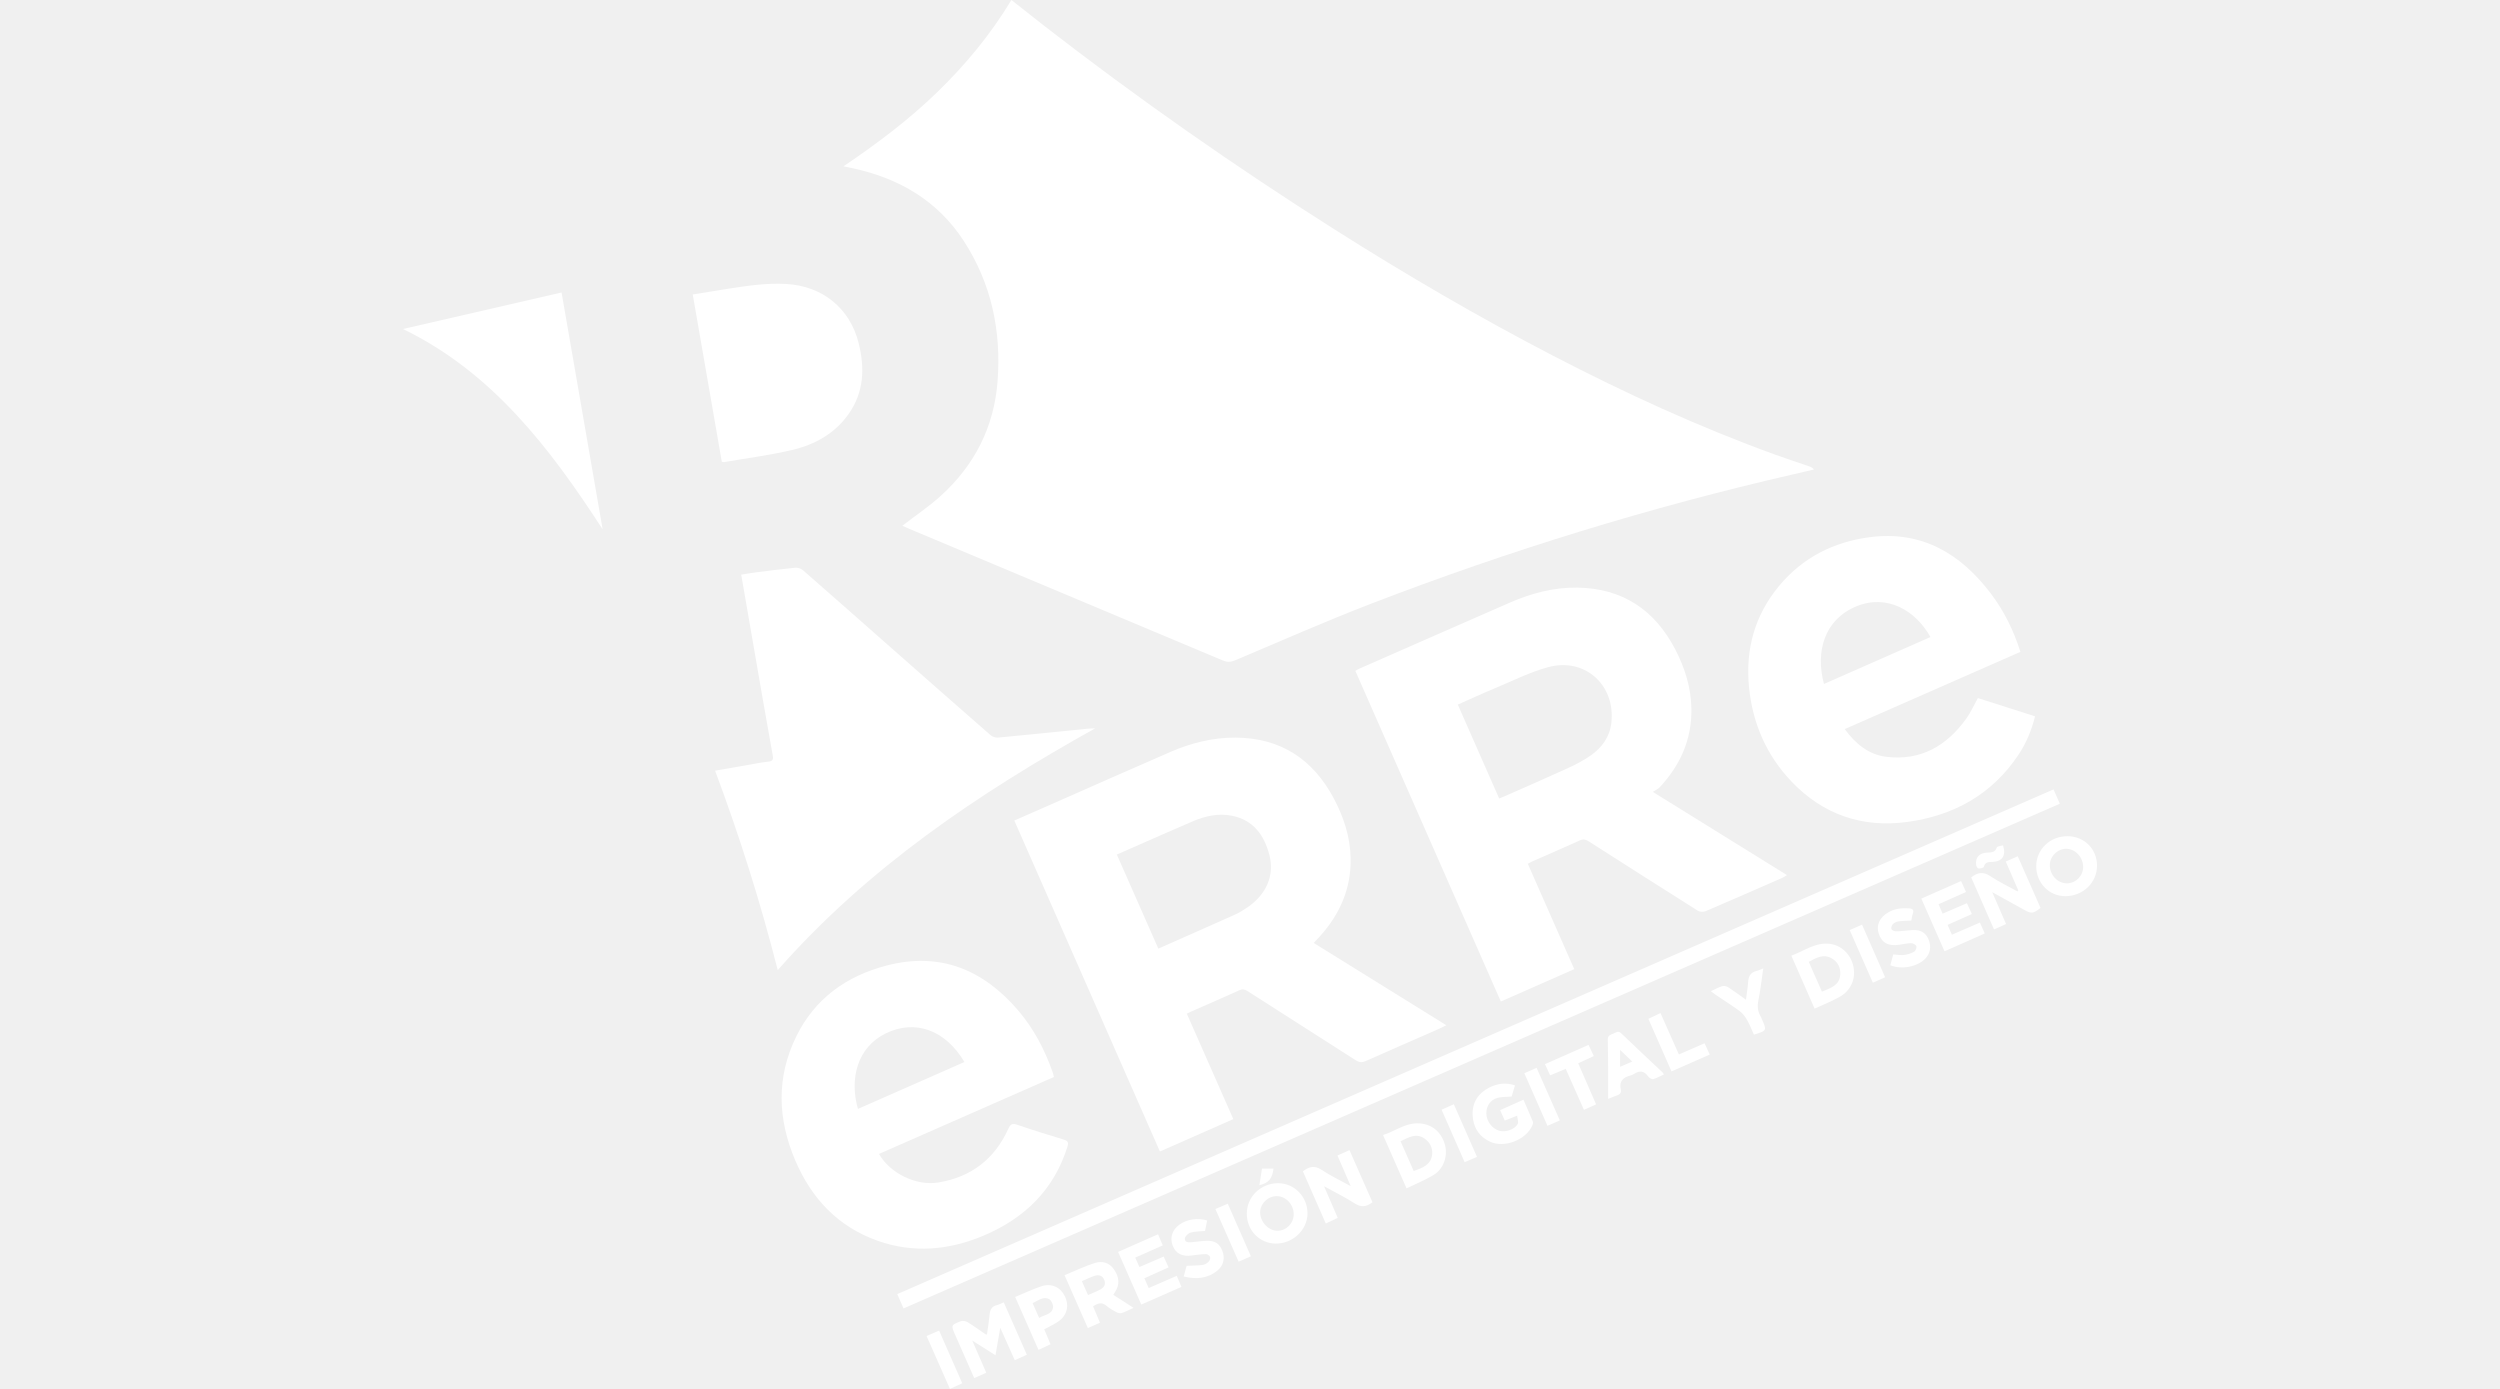
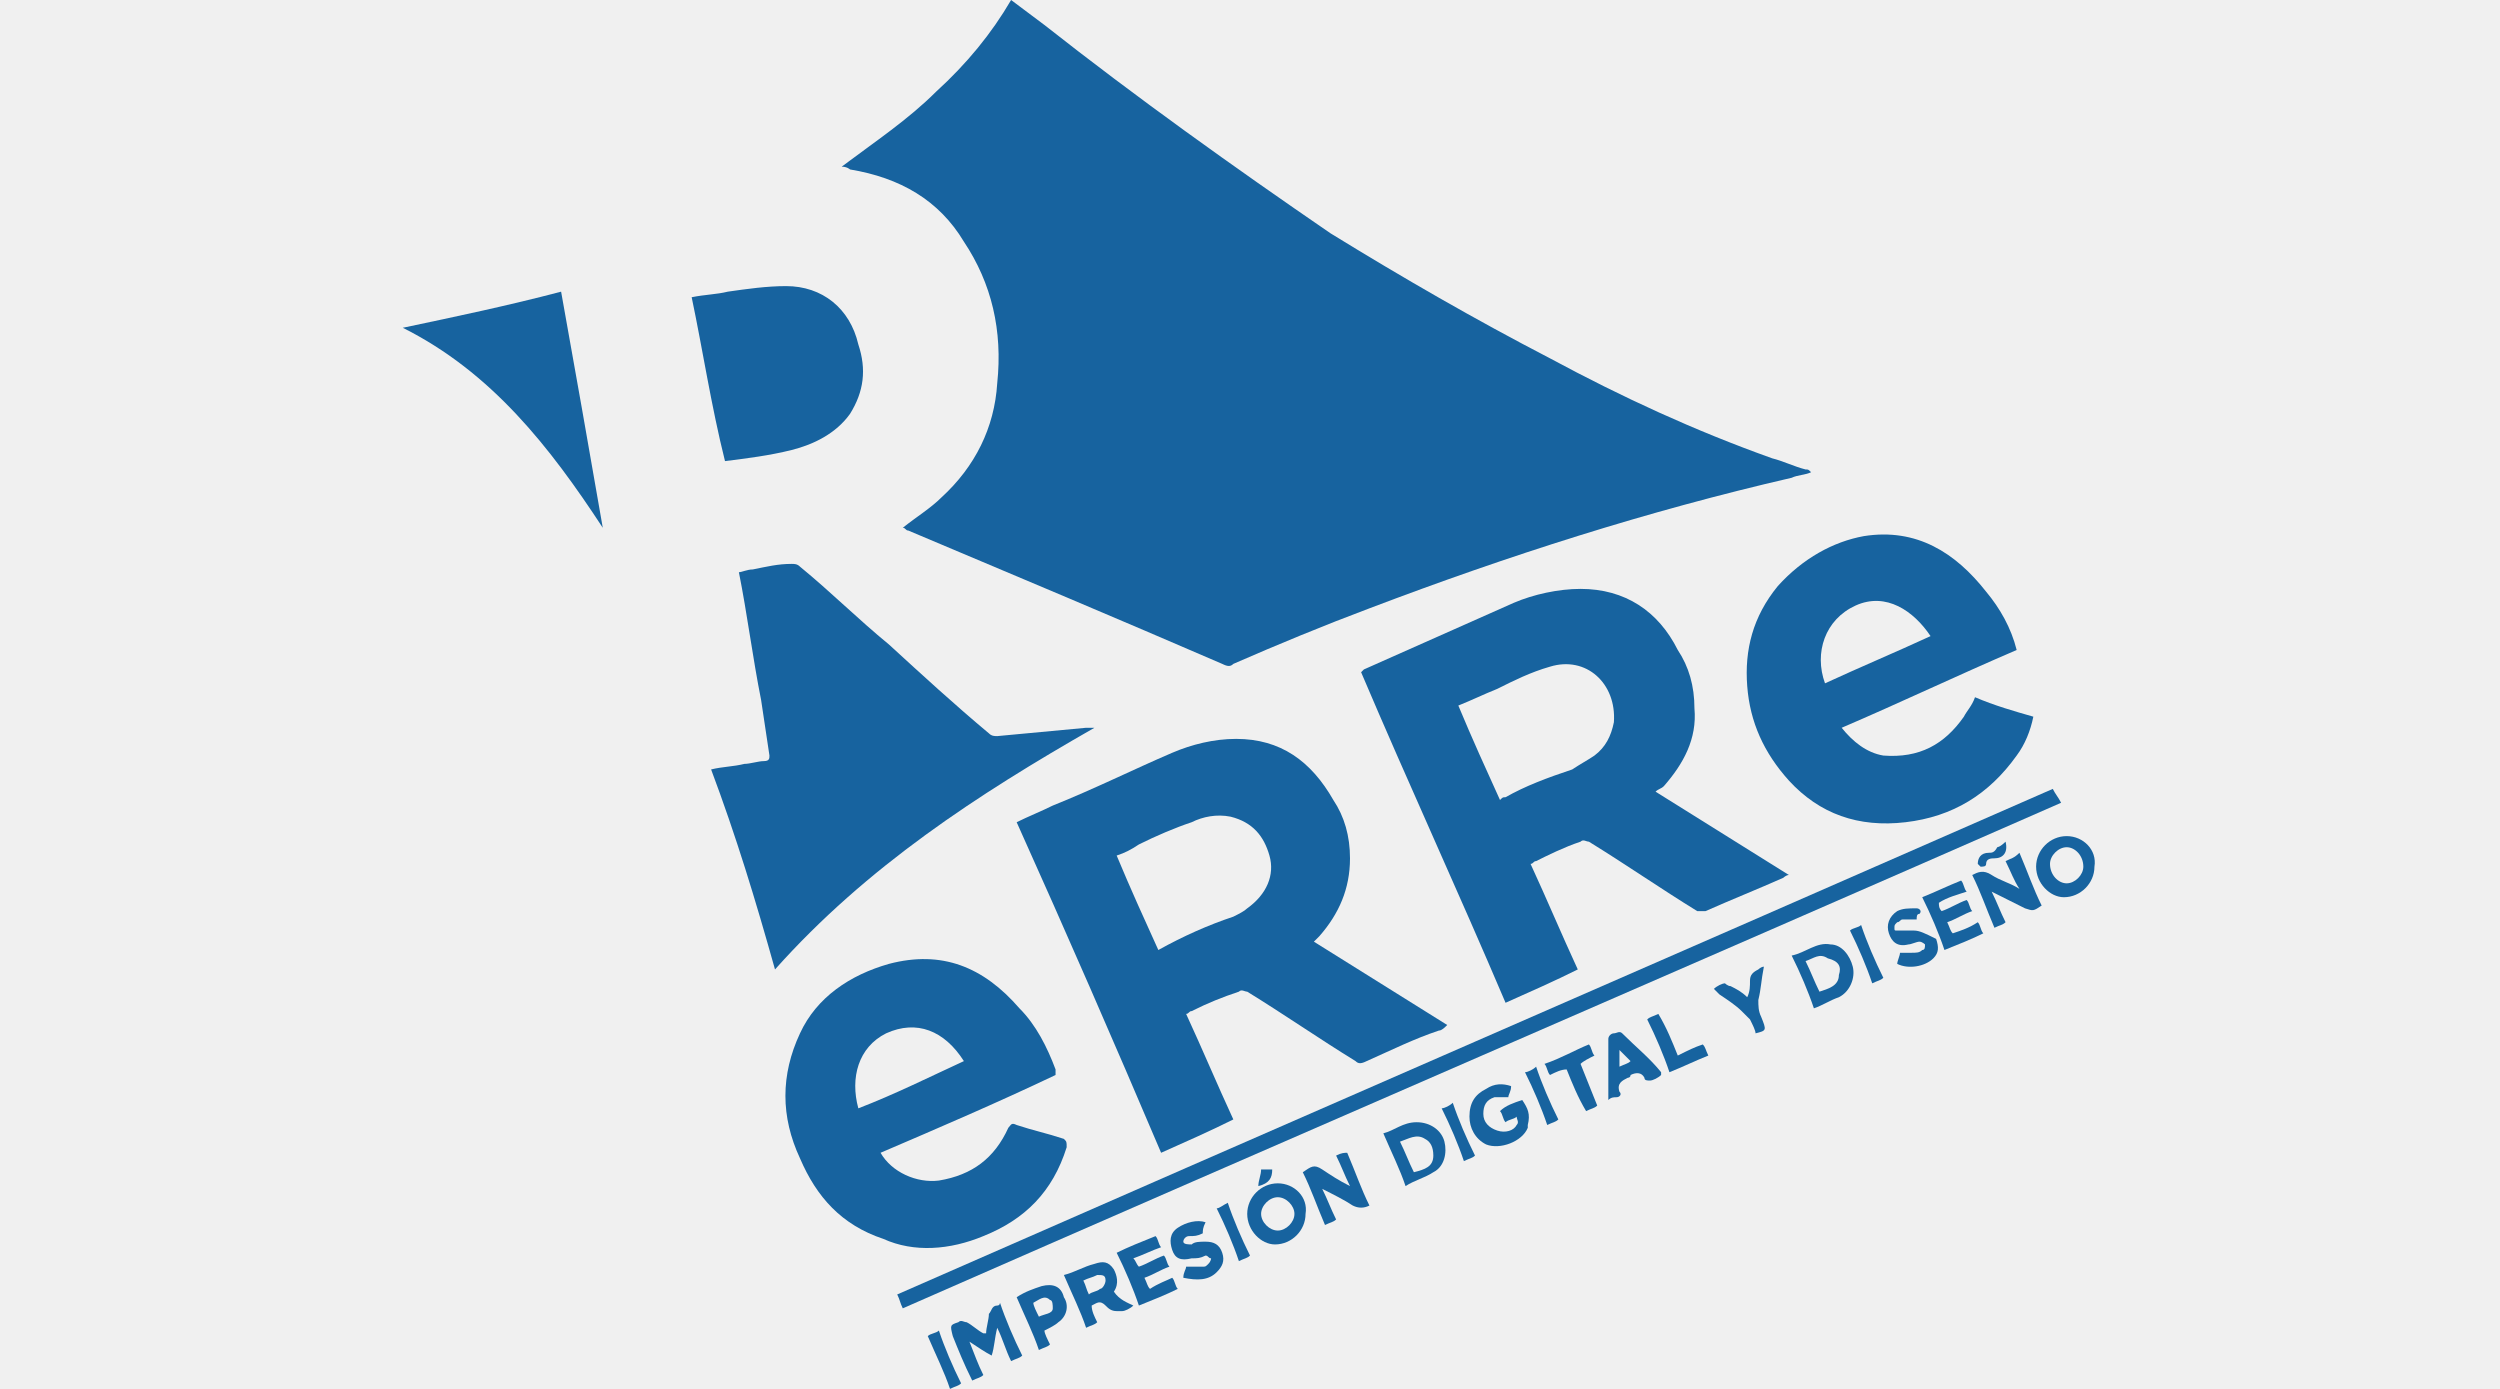
- <svg xmlns="http://www.w3.org/2000/svg" version="1.1" x="0px" y="0px" width="90px" height="50px" viewBox="0 0 850.28 697.12" style="enable-background:new 0 0 850.28 697.12;" xml:space="preserve">
+ <svg xmlns="http://www.w3.org/2000/svg" version="1.1" id="Capa_1" x="0px" y="0px" viewBox="0 0 90 50" style="enable-background:new 0 0 90 50;" xml:space="preserve">
  <style type="text/css">
- .st0{fill:#FFFFFF;}
+ 	.st0{fill:#17639F;}
</style>
-   <defs>
- </defs>
  <g>
-     <path class="st0" d="M281.45,120.9c13.93,21.44,18.93,45.28,16.98,70.58c-1.77,22.87-11.55,42.02-28.46,57.37    c-5.95,5.4-12.7,9.93-19.32,15.03c0.86,0.39,1.88,0.88,2.92,1.32c52.63,22.08,105.27,44.15,157.87,66.29    c2.21,0.93,3.94,0.9,6.15-0.03c22.79-9.61,45.43-19.64,68.5-28.52c69.14-26.61,139.8-48.36,212.02-64.94    c3.36-0.77,6.72-1.56,10.08-2.34c-0.77-0.97-1.59-1.31-2.42-1.6c-5.66-1.95-11.36-3.8-16.99-5.84    c-38.35-13.89-75.32-30.88-111.49-49.65c-37.54-19.47-74.02-40.78-109.73-63.42C417.34,83.33,368.66,49.3,321.69,12.85    C316.3,8.66,310.96,4.39,305.38,0c-10.41,17.27-22.99,32.46-37.27,46.31c-14.25,13.83-30.04,25.71-47.03,37.17    c2.23,0.46,3.52,0.72,4.82,1C249.06,89.53,268.34,100.72,281.45,120.9z" />
-     <path class="st0" d="M419.67,497.08c1.6-0.73,2.69-0.61,4.14,0.32c18.11,11.62,36.28,23.15,54.39,34.77    c1.72,1.1,3.13,1.24,4.99,0.4c11.91-5.3,23.86-10.49,35.8-15.73c1.41-0.62,2.79-1.32,4.71-2.23    c-22.51-13.97-44.46-27.59-66.58-41.31c1.25-1.34,2.22-2.36,3.17-3.41c10.08-11.21,15.74-24.18,15.35-39.43    c-0.27-10.57-3.48-20.39-8.41-29.66c-10.52-19.77-26.74-30.45-49.41-30.57c-11.4-0.06-22.26,2.7-32.64,7.19    c-19.9,8.62-39.72,17.45-59.57,26.19c-6.16,2.71-12.33,5.42-18.77,8.24c24.46,55.6,48.74,110.77,73.08,166.11    c12.48-5.51,24.61-10.86,36.85-16.26c-7.86-17.82-15.57-35.29-23.35-52.93c1.06-0.5,1.89-0.92,2.74-1.29    C404.01,504.01,411.87,500.63,419.67,497.08z M379.13,476.14c-6.98-15.82-13.84-31.37-20.83-47.22c3.85-1.7,7.56-3.33,11.28-4.96    c8.97-3.93,17.92-7.92,26.94-11.76c6.23-2.65,12.76-4.1,19.5-2.77c10.89,2.15,16.33,9.88,18.9,19.89    c2.6,10.08-1.63,19.65-11.01,26.07c-2.03,1.39-4.16,2.71-6.4,3.72C404.85,464.79,392.15,470.37,379.13,476.14z" />
-     <path class="st0" d="M590.82,421.77c1.77-0.8,2.96-0.36,4.43,0.59c18.21,11.65,36.44,23.27,54.73,34.79    c0.96,0.6,2.74,0.66,3.8,0.21c12.95-5.53,25.84-11.2,38.74-16.85c0.64-0.28,1.21-0.71,2.14-1.27    c-22.34-13.86-44.32-27.49-67.33-41.76c1.45-0.97,2.67-1.49,3.5-2.37c10.32-11.12,16.15-24.05,15.86-39.48    c-0.2-10.62-3.29-20.43-8.13-29.73c-10.35-19.9-26.62-30.66-49.21-30.96c-11.76-0.16-23.01,2.83-33.76,7.52    c-25.2,11-50.36,22.08-75.53,33.14c-0.67,0.29-1.29,0.71-2.04,1.13c24.36,55.36,48.64,110.54,73.02,165.95    c12.44-5.49,24.57-10.84,36.85-16.25c-7.85-17.81-15.55-35.28-23.31-52.88c0.97-0.51,1.69-0.94,2.46-1.28    C574.97,428.76,582.93,425.34,590.82,421.77z M552.88,399.69c-0.78,0.34-1.57,0.64-2.68,1.09c-6.97-15.82-13.81-31.36-20.76-47.13    c6.41-2.83,12.6-5.7,18.9-8.32c8.76-3.65,17.35-7.99,26.45-10.46c18.42-5.01,33.89,8.95,31.72,27.98    c-0.8,7.02-4.75,12.43-10.41,16.38c-3.64,2.53-7.65,4.6-11.69,6.45C573.96,390.47,563.4,395.04,552.88,399.69z" />
-     <path class="st0" d="M347.4,365.58c-1.37,0.07-2.75,0.07-4.12,0.21c-14.86,1.49-29.71,3.03-44.58,4.43    c-1.23,0.12-2.85-0.42-3.79-1.23c-16.71-14.59-33.35-29.27-50-43.94c-14.72-12.97-29.4-25.97-44.18-38.87    c-0.96-0.84-2.66-1.34-3.94-1.22c-6.52,0.63-13.02,1.49-19.53,2.31c-2.49,0.32-4.96,0.76-7.49,1.16    c3.73,21.54,7.36,42.61,11.02,63.68c1.58,9.08,3.19,18.16,4.83,27.23c0.34,1.89-0.12,2.72-2.21,2.94    c-3.4,0.35-6.75,1.06-10.12,1.65c-5.41,0.93-10.81,1.89-16.63,2.9c12.3,32.9,22.76,65.99,31.44,100.1    C233.28,435.56,288.58,398.4,347.4,365.58z" />
-     <path class="st0" d="M690.61,294.19c-12.2,14.75-16.89,31.9-14.99,50.86c1.82,18.12,8.79,34.09,21.34,47.25    c15.78,16.54,35.45,23.34,58.06,20.26c23.22-3.16,42.38-13.69,55.7-33.52c3.94-5.86,6.68-12.32,8.46-19.49    c-9.73-3.11-19.27-6.15-28.71-9.17c-2.02,3.64-3.56,7.17-5.76,10.24c-9.85,13.76-22.92,21.37-40.25,19.23    c-8.96-1.1-15.45-6.64-20.82-13.9c29.56-12.99,58.8-25.85,88.19-38.77c-3.4-10.73-8.2-20.51-14.85-29.28    c-15.23-20.08-34.69-31.65-60.7-28.28C718.08,271.98,702.45,279.88,690.61,294.19z M729.41,304.37    c15.57-6.45,29.93,2.15,37.26,15.38c-17.75,7.82-35.49,15.64-53.44,23.55C708.83,326.96,713.52,310.95,729.41,304.37z" />
-     <path class="st0" d="M291.67,620.08c20.39-8.67,35.02-22.88,41.82-44.44c0.67-2.14,0.33-3-1.85-3.66    c-7.83-2.36-15.64-4.79-23.37-7.44c-2.47-0.85-3.4-0.25-4.42,2.01c-6.89,15.17-18.59,24.23-35.07,26.96    c-11.08,1.84-24.22-4.46-29.86-14.32c29.24-12.86,58.46-25.71,87.8-38.62c-0.23-0.9-0.37-1.64-0.61-2.33    c-3.99-11.42-9.54-22-17.45-31.21c-17.55-20.44-39.23-29.37-65.97-22.39c-20.09,5.24-35.92,16.52-45.26,35.51    c-10.14,20.62-9.4,41.57-0.5,62.38c8.16,19.07,21.44,33.19,41.28,40.24C256.31,629.18,274.23,627.5,291.67,620.08z M228.36,556.59    c-4.33-15.01-0.38-30.88,13.91-37.88c14.73-7.22,29.94-1.83,39.53,14.34C263.86,540.95,246.11,548.76,228.36,556.59z" />
-     <path class="st0" d="M161.19,231.94c11.33-1.96,22.77-3.43,33.95-6.04c11.55-2.69,21.71-8.29,28.71-18.35    c7.58-10.9,7.96-22.9,4.87-35.29c-4.38-17.61-18.24-28.72-36.35-29.73c-9.99-0.56-19.72,0.92-29.49,2.45    c-5.7,0.89-11.39,1.85-17.44,2.83c4.9,28.22,9.75,56.14,14.59,84.01C160.64,231.89,160.93,231.99,161.19,231.94z" />
-     <path class="st0" d="M828.45,396.22c-193.61,84.51-386.87,168.86-580.36,253.32c1.12,2.55,2.09,4.77,3.14,7.18    C444.87,572.2,638.19,487.83,831.62,403.4C830.46,400.77,829.48,398.55,828.45,396.22z" />
-     <path class="st0" d="M0,165.14c44.76,21.68,73.71,59.66,100.22,100.56c-6.9-39.82-13.81-79.63-20.62-118.89    C52.78,152.99,26.26,159.1,0,165.14z" />
-     <path class="st0" d="M298.06,655.09c-2.52,0.6-3.38,2.26-3.61,4.68c-0.31,3.36-0.87,6.7-1.33,10.06c-0.43-0.09-0.64-0.07-0.79-0.17    c-2.99-2.03-5.9-4.19-8.98-6.06c-0.93-0.56-2.52-0.78-3.51-0.4c-4.84,1.89-4.81,1.99-2.67,6.85c3.13,7.11,6.27,14.22,9.54,21.64    c2.11-0.94,3.98-1.77,6.05-2.69c-2.3-5.29-4.52-10.39-7.03-16.14c4.18,2.64,7.77,4.91,11.66,7.37c0.84-4.79,1.56-8.96,2.4-13.78    c2.55,5.71,4.86,10.87,7.27,16.26c2.1-0.94,3.96-1.78,6.07-2.73c-3.93-8.92-7.73-17.55-11.58-26.3    C300.16,654.26,299.15,654.83,298.06,655.09z" />
-     <path class="st0" d="M469.04,579.98c2.18,5.02,4.26,9.83,6.65,15.37c-5.41-2.98-10.25-5.24-14.63-8.18    c-3.52-2.36-6.25-1.62-9.38,0.73c3.78,8.61,7.55,17.21,11.5,26.21c2.17-1.03,4.01-1.9,5.99-2.84c-2.29-5.29-4.44-10.26-6.86-15.86    c5.6,3.1,10.67,5.58,15.37,8.6c3.24,2.09,5.88,1.82,8.93-0.58c-3.81-8.64-7.65-17.34-11.54-26.15    C472.85,578.26,471.06,579.07,469.04,579.98z" />
-     <path class="st0" d="M804.48,432.42c2.16,4.98,4.22,9.74,6.28,14.5c-0.15,0.16-0.3,0.32-0.45,0.49c-4.55-2.52-9.28-4.76-13.59-7.64    c-3.53-2.37-6.4-1.93-9.59,0.62c3.78,8.61,7.57,17.26,11.45,26.1c2.18-0.97,4.04-1.8,6.05-2.69c-2.29-5.27-4.46-10.28-6.94-15.99    c5.82,3.22,10.94,6.04,16.05,8.88c3.62,2.01,4.47,1.94,8.2-0.97c-3.76-8.52-7.54-17.09-11.44-25.93    C808.43,430.69,806.57,431.5,804.48,432.42z" />
-     <path class="st0" d="M835.46,419.71c-8.74-0.04-15.7,6.65-15.69,15.07c0.01,8.42,6.46,15.05,14.63,15.04    c8.82-0.01,15.89-6.83,15.89-15.31C850.28,426.12,843.89,419.74,835.46,419.71z M835.27,443.37c-4.67,0.07-8.66-4.1-8.68-9.07    c-0.02-4.48,3.93-8.38,8.38-8.27c4.5,0.1,8.35,4.3,8.35,9.12C843.33,439.59,839.69,443.3,835.27,443.37z" />
-     <path class="st0" d="M439.23,593.88c-8.68,0.03-15.63,6.75-15.7,15.16c-0.07,8.42,6.31,15.08,14.52,15.15    c8.54,0.08,15.85-6.81,15.95-15.02C454.09,600.76,447.42,593.85,439.23,593.88z M439.12,617.76c-4.46,0.15-8.78-4.25-8.89-9.05    c-0.1-4.43,3.85-8.37,8.37-8.34c4.54,0.03,8.43,4.16,8.48,9C447.12,613.86,443.57,617.61,439.12,617.76z" />
-     <path class="st0" d="M357.37,648.53c2.62-3.93,2.03-7.7-0.52-11.41c-2.41-3.51-6.01-4.32-9.61-3.19c-5.12,1.61-10,3.99-15.18,6.13    c4.01,9.09,7.82,17.74,11.69,26.52c2.22-0.99,4.09-1.82,6.09-2.7c-1.25-2.94-2.35-5.54-3.47-8.17c2.39-1.62,4.44-2.31,6.81-0.23    c1.48,1.3,3.28,2.28,5.05,3.22c0.74,0.39,1.85,0.59,2.6,0.33c1.87-0.64,3.63-1.59,5.85-2.6c-3.56-2.28-6.8-4.36-10.16-6.51    C356.89,649.31,357.11,648.91,357.37,648.53z M350.02,647.23c-1.9,1.03-3.95,1.8-6.18,2.79c-1.1-2.49-2.05-4.62-3.1-6.98    c2.29-0.97,4.32-2,6.45-2.68c2.12-0.68,3.96-0.16,4.85,2.19C352.88,644.75,351.83,646.25,350.02,647.23z" />
-     <path class="st0" d="M716.22,473.75c-7.3-0.93-12.87,3.58-19.37,5.92c3.93,8.97,7.7,17.55,11.67,26.59    c4.46-2.07,8.72-3.74,12.66-5.96c5.66-3.2,8.12-9.15,6.81-15.27C726.72,479.06,722.05,474.49,716.22,473.75z M721.4,489.28    c-0.41,5.39-4.89,6.65-9.2,8.44c-2.23-5.07-4.37-9.9-6.59-14.94c3.66-1.97,7.23-4.14,11.4-1.82    C720.18,482.71,721.67,485.72,721.4,489.28z" />
-     <path class="st0" d="M509.01,563.83c-6.38,0.04-11.22,4.08-17.1,5.86c4,9.08,7.78,17.66,11.79,26.77    c4.76-2.32,9.37-4.15,13.55-6.69c5.31-3.24,7.41-9.95,5.57-15.76C520.75,567.48,515.69,563.79,509.01,563.83z M516.56,579.54    c-0.58,5.08-4.74,6.64-9.25,8.22c-2.17-4.91-4.33-9.79-6.61-14.94c4.12-1.92,7.8-4.3,12.02-1.36    C515.51,573.41,516.93,576.26,516.56,579.54z" />
-     <path class="st0" d="M562.4,551.97c-4.09,1.83-7.79,3.47-11.72,5.23c0.86,1.93,1.58,3.53,2.34,5.25c2.04-0.81,3.85-1.52,6.22-2.46    c0.14,1.67,0.78,3.25,0.26,4.19c-1.51,2.79-6.23,4.29-9.31,3.36c-3.57-1.07-6.32-4.73-6.42-8.56c-0.1-3.76,1.98-6.97,5.65-7.94    c2.13-0.56,4.44-0.43,7.04-0.64c0.45-1.5,1.01-3.38,1.68-5.62c-4.53-1.53-8.67-0.97-12.64,0.97c-5.65,2.77-8.8,7.44-8.63,13.68    c0.17,6.09,3.01,10.94,8.79,13.63c7.2,3.36,18.26-1,21.29-8.39c0.2-0.5,0.37-1.18,0.19-1.63    C565.64,559.39,564.05,555.78,562.4,551.97z" />
-     <path class="st0" d="M374.3,646.5c-0.75-1.69-1.45-3.27-2.18-4.92c4.16-1.87,8.03-3.61,12.15-5.46c-0.89-1.96-1.65-3.63-2.46-5.42    c-4.21,1.81-8.11,3.5-12.18,5.25c-0.73-1.64-1.37-3.08-2.1-4.72c4.65-2.07,9.14-4.07,13.82-6.15c-0.82-1.94-1.55-3.65-2.36-5.57    c-6.8,3-13.29,5.86-20.06,8.85c3.91,8.87,7.72,17.52,11.64,26.43c6.83-3.01,13.39-5.9,20.15-8.87c-0.79-1.89-1.48-3.52-2.34-5.56    C383.54,642.47,379.05,644.43,374.3,646.5z" />
-     <path class="st0" d="M777.44,469.15c-0.78-1.76-1.44-3.28-2.17-4.94c4.21-1.88,8.15-3.64,12.19-5.44c-0.91-2-1.65-3.61-2.48-5.43    c-4.17,1.79-8.12,3.49-12.21,5.25c-0.79-1.84-1.39-3.26-2.03-4.73c4.74-2.12,9.15-4.09,13.79-6.16c-0.87-1.92-1.66-3.67-2.48-5.47    c-6.8,3-13.22,5.83-19.95,8.8c3.93,8.93,7.74,17.58,11.63,26.43c6.83-3.02,13.4-5.92,20.2-8.93c-0.86-1.94-1.58-3.55-2.43-5.47    C786.76,465.11,782.18,467.09,777.44,469.15z" />
-     <path class="st0" d="M611.5,518.68c-1.49-1.44-2.56-0.54-3.78,0.03c-1.37,0.64-3.06,0.76-2.99,3.11c0.19,6.85,0.14,13.7,0.17,20.55    c0.01,2.9,0,5.81,0,9.19c1.82-0.72,3.1-1.28,4.41-1.73c1.43-0.5,2.33-1.33,1.95-2.94c-0.97-4.13,1.1-6.13,4.81-7.06    c0.64-0.16,1.27-0.44,1.82-0.8c2.82-1.85,5.13-1.55,7.15,1.31c0.5,0.71,1.81,1.48,2.49,1.3c1.83-0.51,3.53-1.51,5.34-2.35    c-0.34-0.54-0.45-0.83-0.65-1.01C625.31,531.75,618.34,525.28,611.5,518.68z M610.9,535.46c0-3.08,0-5.69,0-8.49    c2.07,1.98,3.94,3.78,6.1,5.85C614.91,533.73,613.07,534.52,610.9,535.46z" />
-     <path class="st0" d="M320.49,645.6c-4.39,1.44-8.59,3.47-13.22,5.38c4.01,9.1,7.82,17.74,11.71,26.56c2.24-1.04,4.08-1.9,6.03-2.81    c-1.14-2.73-2.15-5.14-3.15-7.51c2.56-1.41,5.01-2.49,7.16-4c4.35-3.06,5.47-7.91,3.18-12.61    C330,646.08,325.51,643.95,320.49,645.6z M319.31,661.51c-1.17-2.63-2.18-4.93-3.3-7.47c2.89-1.16,5.3-3.59,8.34-1.94    c1.08,0.59,2.05,2.66,1.94,3.95C325.93,659.9,322.06,659.74,319.31,661.51z" />
-     <path class="st0" d="M758.06,466.81c-1.51,0.05-3.02,0.27-4.53,0.38c-1.51,0.11-3.04,0.34-4.54,0.23    c-0.71-0.05-1.84-0.66-1.95-1.19c-0.15-0.75,0.25-1.87,0.82-2.43c0.7-0.68,1.77-1.19,2.75-1.33c2.03-0.29,4.1-0.29,6.48-0.42    c0.2-0.97,0.3-2.2,0.7-3.32c0.76-2.09-0.08-2.7-2.07-2.82c-3.59-0.21-7.01,0.18-10.18,2.01c-4.41,2.55-6.22,6.52-4.83,10.68    c1.55,4.66,4.82,6.42,10.39,5.59c1.97-0.29,3.95-0.79,5.92-0.78c0.92,0,2.35,0.8,2.6,1.56c0.25,0.74-0.45,2.34-1.19,2.75    c-1.52,0.85-3.31,1.4-5.04,1.61c-1.72,0.2-3.52-0.17-5.4-0.29c-0.51,1.91-0.99,3.69-1.46,5.44c5.63,2.33,13.54,0.79,17.47-3.23    c2.64-2.7,3.2-6.11,1.73-9.71C764.3,468.06,761.63,466.69,758.06,466.81z" />
-     <path class="st0" d="M403.28,622.78c-2.46,0.08-4.9,0.53-7.36,0.7c-1.5,0.11-3.55,0.27-3.49-1.78c0.04-1.07,1.6-2.64,2.78-2.99    c2.2-0.66,4.61-0.59,7.35-0.86c0.31-1.51,0.69-3.4,1.07-5.27c-4.82-1.48-10.38-0.56-14.06,2.2c-3.58,2.68-4.77,6.68-3.17,10.6    c1.59,3.88,4.77,5.45,9.54,4.79c2.35-0.32,4.71-0.66,7.08-0.7c0.73-0.01,1.88,0.78,2.1,1.45c0.22,0.67-0.23,1.89-0.81,2.44    c-0.78,0.75-1.91,1.41-2.96,1.55c-2.5,0.32-5.04,0.3-8.02,0.43c-0.44,1.59-0.92,3.37-1.47,5.37c6.42,1.56,12.05,1.02,17-3.05    c2.99-2.46,3.82-6.19,2.41-9.82C409.87,624.22,407.51,622.63,403.28,622.78z" />
-     <path class="st0" d="M681.53,510.33c-1.52-2.56-1.85-5.15-1.23-8.16c1.06-5.17,1.62-10.43,2.46-16.11    c-1.43,0.56-2.42,1.08-3.48,1.33c-2.98,0.71-3.95,2.72-4.12,5.56c-0.17,2.81-0.67,5.6-1.08,8.85c-3.15-2.25-5.87-4.29-8.71-6.15    c-0.84-0.55-2.16-0.97-3.05-0.72c-1.88,0.54-3.63,1.56-5.88,2.58c1.21,0.89,2.07,1.58,2.99,2.19c3.86,2.61,7.82,5.07,11.55,7.84    c1.49,1.11,2.71,2.78,3.65,4.42c1.35,2.35,2.33,4.92,3.45,7.36c6.51-2.02,6.51-2.02,4.03-7.69    C681.92,511.2,681.77,510.74,681.53,510.33z" />
-     <path class="st0" d="M597.71,530.06c-0.98-2.06-1.8-3.8-2.65-5.6c-7.44,3.29-14.54,6.42-21.87,9.66c0.94,2.04,1.74,3.79,2.59,5.62    c2.74-1.14,5.17-2.15,7.83-3.26c3.08,6.93,6.07,13.65,9.15,20.58c2.19-0.99,4.05-1.84,6.09-2.76c-3.05-6.99-5.99-13.74-8.98-20.62    C592.65,532.4,595.1,531.27,597.71,530.06z" />
-     <path class="st0" d="M640.41,529.25c-3.12-7.03-6.15-13.83-9.23-20.76c-2.21,1.05-4.06,1.92-6.09,2.88    c3.91,8.89,7.68,17.47,11.61,26.39c6.62-2.92,12.82-5.65,19.19-8.46c-0.97-2.11-1.74-3.8-2.59-5.65    C648.89,525.56,644.75,527.37,640.41,529.25z" />
-     <path class="st0" d="M262.8,670.57c4.01,9.08,7.83,17.73,11.73,26.55c2.27-1.04,4.13-1.89,6.18-2.82    c-3.93-8.95-7.73-17.62-11.61-26.45C266.9,668.79,265.01,669.61,262.8,670.57z" />
-     <path class="st0" d="M726.14,466.83c3.97,9.01,7.75,17.6,11.63,26.4c2.12-0.93,3.99-1.76,6.16-2.71    c-3.89-8.86-7.69-17.52-11.59-26.41C730.17,465.06,728.29,465.89,726.14,466.83z" />
-     <path class="st0" d="M407.77,606.83c3.96,8.99,7.78,17.63,11.66,26.43c2.23-0.98,4.1-1.8,6.16-2.7    c-3.9-8.88-7.68-17.47-11.61-26.39C411.75,605.12,409.88,605.92,407.77,606.83z" />
-     <path class="st0" d="M562.83,538.68c3.9,8.87,7.71,17.51,11.62,26.39c2.19-0.97,4.06-1.79,6.2-2.73    c-3.98-9.01-7.77-17.58-11.66-26.37C566.85,536.92,564.97,537.74,562.83,538.68z" />
-     <path class="st0" d="M521.29,556.98c3.89,8.84,7.7,17.49,11.59,26.34c2.19-0.94,4.07-1.75,6.19-2.66    c-3.92-8.92-7.73-17.57-11.62-26.41C525.31,555.2,523.43,556.03,521.29,556.98z" />
-     <path class="st0" d="M800,425.34c-0.85,2.55-2.73,2.51-4.78,2.6c-4.05,0.18-6.06,2.37-5.62,6.17c0.08,0.67,0.73,1.78,1.16,1.81    c0.92,0.05,2.59-0.31,2.71-0.8c0.62-2.61,2.51-2.43,4.44-2.51c4.86-0.22,6.84-3.19,5.19-8.3    C802.05,424.63,800.21,424.71,800,425.34z" />
-     <path class="st0" d="M436.93,586.54c-1.93,0-3.85,0-5.77,0c-0.44,2.84-0.85,5.44-1.31,8.36    C434.66,593.64,436.29,591.62,436.93,586.54z" />
+     <path class="st0" d="M34.7,8.7c1,1.5,1.4,3.2,1.2,5.1c-0.1,1.6-0.8,3-2,4.1c-0.4,0.4-0.9,0.7-1.4,1.1c0.1,0,0.1,0.1,0.2,0.1   c3.8,1.6,7.6,3.2,11.3,4.8c0.2,0.1,0.3,0.1,0.4,0c1.6-0.7,3.3-1.4,4.9-2c5-1.9,10-3.5,15.2-4.7c0.2-0.1,0.5-0.1,0.7-0.2   c-0.1-0.1-0.1-0.1-0.2-0.1c-0.4-0.1-0.8-0.3-1.2-0.4c-2.8-1-5.4-2.2-8-3.6c-2.7-1.4-5.3-2.9-7.9-4.5C44.4,6,40.9,3.5,37.6,0.9   c-0.4-0.3-0.8-0.6-1.2-0.9c-0.7,1.2-1.6,2.3-2.7,3.3c-1,1-2.2,1.8-3.4,2.7c0.2,0,0.3,0.1,0.3,0.1C32.4,6.4,33.8,7.2,34.7,8.7z" />
+     <path class="st0" d="M44.6,35.7c0.1-0.1,0.2,0,0.3,0c1.3,0.8,2.6,1.7,3.9,2.5c0.1,0.1,0.2,0.1,0.4,0c0.9-0.4,1.7-0.8,2.6-1.1   c0.1,0,0.2-0.1,0.3-0.2c-1.6-1-3.2-2-4.8-3c0.1-0.1,0.2-0.2,0.2-0.2c0.7-0.8,1.1-1.7,1.1-2.8c0-0.8-0.2-1.5-0.6-2.1   c-0.8-1.4-1.9-2.2-3.5-2.2c-0.8,0-1.6,0.2-2.3,0.5c-1.4,0.6-2.8,1.3-4.3,1.9c-0.4,0.2-0.9,0.4-1.3,0.6c1.8,4,3.5,7.9,5.2,11.9   c0.9-0.4,1.8-0.8,2.6-1.2c-0.6-1.3-1.1-2.5-1.7-3.8c0.1,0,0.1-0.1,0.2-0.1C43.5,36.1,44,35.9,44.6,35.7z M41.7,34.2   c-0.5-1.1-1-2.2-1.5-3.4c0.3-0.1,0.5-0.2,0.8-0.4c0.6-0.3,1.3-0.6,1.9-0.8c0.4-0.2,0.9-0.3,1.4-0.2c0.8,0.2,1.2,0.7,1.4,1.4   c0.2,0.7-0.1,1.4-0.8,1.9c-0.1,0.1-0.3,0.2-0.5,0.3C43.5,33.3,42.6,33.7,41.7,34.2z" />
+     <path class="st0" d="M56.9,30.3c0.1-0.1,0.2,0,0.3,0c1.3,0.8,2.6,1.7,3.9,2.5c0.1,0,0.2,0,0.3,0c0.9-0.4,1.9-0.8,2.8-1.2   c0,0,0.1-0.1,0.2-0.1c-1.6-1-3.2-2-4.8-3c0.1-0.1,0.2-0.1,0.3-0.2c0.7-0.8,1.2-1.7,1.1-2.8c0-0.8-0.2-1.5-0.6-2.1   c-0.7-1.4-1.9-2.2-3.5-2.2c-0.8,0-1.7,0.2-2.4,0.5c-1.8,0.8-3.6,1.6-5.4,2.4c0,0-0.1,0.1-0.1,0.1c1.7,4,3.5,7.9,5.2,11.9   c0.9-0.4,1.8-0.8,2.6-1.2c-0.6-1.3-1.1-2.5-1.7-3.8c0.1,0,0.1-0.1,0.2-0.1C55.7,30.8,56.3,30.5,56.9,30.3z M54.2,28.7   c-0.1,0-0.1,0-0.2,0.1c-0.5-1.1-1-2.2-1.5-3.4c0.5-0.2,0.9-0.4,1.4-0.6c0.6-0.3,1.2-0.6,1.9-0.8c1.3-0.4,2.4,0.6,2.3,2   c-0.1,0.5-0.3,0.9-0.7,1.2c-0.3,0.2-0.5,0.3-0.8,0.5C55.7,28,54.9,28.3,54.2,28.7z" />
+     <path class="st0" d="M39.4,26.2c-0.1,0-0.2,0-0.3,0c-1.1,0.1-2.1,0.2-3.2,0.3c-0.1,0-0.2,0-0.3-0.1c-1.2-1-2.4-2.1-3.6-3.2   c-1.1-0.9-2.1-1.9-3.2-2.8c-0.1-0.1-0.2-0.1-0.3-0.1c-0.5,0-0.9,0.1-1.4,0.2c-0.2,0-0.4,0.1-0.5,0.1c0.3,1.5,0.5,3.1,0.8,4.6   c0.1,0.7,0.2,1.3,0.3,2c0,0.1,0,0.2-0.2,0.2c-0.2,0-0.5,0.1-0.7,0.1c-0.4,0.1-0.8,0.1-1.2,0.2c0.9,2.4,1.6,4.7,2.3,7.2   C31.2,31.2,35.2,28.6,39.4,26.2z" />
+     <path class="st0" d="M64,21.1c-0.9,1.1-1.2,2.3-1.1,3.6c0.1,1.3,0.6,2.4,1.5,3.4c1.1,1.2,2.5,1.7,4.2,1.5c1.7-0.2,3-1,4-2.4   c0.3-0.4,0.5-0.9,0.6-1.4c-0.7-0.2-1.4-0.4-2.1-0.7c-0.1,0.3-0.3,0.5-0.4,0.7c-0.7,1-1.6,1.5-2.9,1.4c-0.6-0.1-1.1-0.5-1.5-1   c2.1-0.9,4.2-1.9,6.3-2.8c-0.2-0.8-0.6-1.5-1.1-2.1c-1.1-1.4-2.5-2.3-4.4-2C66,19.5,64.9,20.1,64,21.1z M66.8,21.8   c1.1-0.5,2.1,0.2,2.7,1.1c-1.3,0.6-2.5,1.1-3.8,1.7C65.3,23.5,65.7,22.3,66.8,21.8z" />
+     <path class="st0" d="M35.4,44.5c1.5-0.6,2.5-1.6,3-3.2c0-0.2,0-0.2-0.1-0.3c-0.6-0.2-1.1-0.3-1.7-0.5c-0.2-0.1-0.2,0-0.3,0.1   c-0.5,1.1-1.3,1.7-2.5,1.9c-0.8,0.1-1.7-0.3-2.1-1c2.1-0.9,4.2-1.8,6.3-2.8c0-0.1,0-0.1,0-0.2c-0.3-0.8-0.7-1.6-1.3-2.2   c-1.3-1.5-2.8-2.1-4.7-1.6c-1.4,0.4-2.6,1.2-3.2,2.5c-0.7,1.5-0.7,3,0,4.5c0.6,1.4,1.5,2.4,3,2.9C32.9,45.1,34.2,45,35.4,44.5z    M30.9,39.9c-0.3-1.1,0-2.2,1-2.7c1.1-0.5,2.1-0.1,2.8,1C33.4,38.8,32.2,39.4,30.9,39.9z" />
+     <path class="st0" d="M26.1,16.6c0.8-0.1,1.6-0.2,2.4-0.4c0.8-0.2,1.6-0.6,2.1-1.3c0.5-0.8,0.6-1.6,0.3-2.5   c-0.3-1.3-1.3-2.1-2.6-2.1c-0.7,0-1.4,0.1-2.1,0.2c-0.4,0.1-0.8,0.1-1.3,0.2C25.3,12.6,25.6,14.6,26.1,16.6   C26,16.6,26,16.6,26.1,16.6z" />
+     <path class="st0" d="M73.9,28.4C60,34.5,46.2,40.5,32.3,46.6c0.1,0.2,0.1,0.3,0.2,0.5C46.4,41,60.3,35,74.2,28.9   C74.1,28.7,74,28.6,73.9,28.4z" />
+     <path class="st0" d="M14.5,11.8c3.2,1.6,5.3,4.3,7.2,7.2c-0.5-2.9-1-5.7-1.5-8.5C18.3,11,16.4,11.4,14.5,11.8z" />
+     <path class="st0" d="M35.9,47c-0.2,0-0.2,0.2-0.3,0.3c0,0.2-0.1,0.5-0.1,0.7c0,0,0,0-0.1,0c-0.2-0.1-0.4-0.3-0.6-0.4   c-0.1,0-0.2-0.1-0.3,0c-0.3,0.1-0.3,0.1-0.2,0.5c0.2,0.5,0.4,1,0.7,1.6c0.2-0.1,0.3-0.1,0.4-0.2c-0.2-0.4-0.3-0.7-0.5-1.2   c0.3,0.2,0.6,0.4,0.8,0.5c0.1-0.3,0.1-0.6,0.2-1c0.2,0.4,0.3,0.8,0.5,1.2c0.2-0.1,0.3-0.1,0.4-0.2c-0.3-0.6-0.6-1.3-0.8-1.9   C36,46.9,36,47,35.9,47z" />
+     <path class="st0" d="M48.1,41.6c0.2,0.4,0.3,0.7,0.5,1.1c-0.4-0.2-0.7-0.4-1-0.6c-0.3-0.2-0.4-0.1-0.7,0.1c0.3,0.6,0.5,1.2,0.8,1.9   c0.2-0.1,0.3-0.1,0.4-0.2c-0.2-0.4-0.3-0.7-0.5-1.1c0.4,0.2,0.8,0.4,1.1,0.6c0.2,0.1,0.4,0.1,0.6,0c-0.3-0.6-0.5-1.2-0.8-1.9   C48.4,41.5,48.3,41.5,48.1,41.6z" />
+     <path class="st0" d="M72.2,31c0.2,0.4,0.3,0.7,0.5,1c0,0,0,0,0,0c-0.3-0.2-0.7-0.3-1-0.5c-0.3-0.2-0.5-0.1-0.7,0   c0.3,0.6,0.5,1.2,0.8,1.9c0.2-0.1,0.3-0.1,0.4-0.2c-0.2-0.4-0.3-0.7-0.5-1.1c0.4,0.2,0.8,0.4,1.2,0.6c0.3,0.1,0.3,0.1,0.6-0.1   c-0.3-0.6-0.5-1.2-0.8-1.9C72.5,30.9,72.4,30.9,72.2,31z" />
+     <path class="st0" d="M74.4,30.1c-0.6,0-1.1,0.5-1.1,1.1s0.5,1.1,1,1.1c0.6,0,1.1-0.5,1.1-1.1C75.5,30.6,75,30.1,74.4,30.1z    M74.4,31.8c-0.3,0-0.6-0.3-0.6-0.7c0-0.3,0.3-0.6,0.6-0.6c0.3,0,0.6,0.3,0.6,0.7C75,31.5,74.7,31.8,74.4,31.8z" />
+     <path class="st0" d="M46,42.6c-0.6,0-1.1,0.5-1.1,1.1c0,0.6,0.5,1.1,1,1.1c0.6,0,1.1-0.5,1.1-1.1C47.1,43.1,46.6,42.6,46,42.6z    M46,44.3c-0.3,0-0.6-0.3-0.6-0.6c0-0.3,0.3-0.6,0.6-0.6c0.3,0,0.6,0.3,0.6,0.6C46.6,44,46.3,44.3,46,44.3z" />
+     <path class="st0" d="M40.1,46.5c0.2-0.3,0.1-0.6,0-0.8c-0.2-0.3-0.4-0.3-0.7-0.2c-0.4,0.1-0.7,0.3-1.1,0.4c0.3,0.7,0.6,1.3,0.8,1.9   c0.2-0.1,0.3-0.1,0.4-0.2c-0.1-0.2-0.2-0.4-0.2-0.6c0.2-0.1,0.3-0.2,0.5,0c0.1,0.1,0.2,0.2,0.4,0.2c0.1,0,0.1,0,0.2,0   c0.1,0,0.3-0.1,0.4-0.2C40.6,46.9,40.3,46.8,40.1,46.5C40.1,46.6,40.1,46.5,40.1,46.5z M39.6,46.4c-0.1,0.1-0.3,0.1-0.4,0.2   c-0.1-0.2-0.1-0.3-0.2-0.5c0.2-0.1,0.3-0.1,0.5-0.2c0.2,0,0.3,0,0.3,0.2C39.8,46.2,39.7,46.4,39.6,46.4z" />
+     <path class="st0" d="M65.9,34c-0.5-0.1-0.9,0.3-1.4,0.4c0.3,0.6,0.6,1.3,0.8,1.9c0.3-0.1,0.6-0.3,0.9-0.4c0.4-0.2,0.6-0.7,0.5-1.1   C66.6,34.4,66.3,34,65.9,34z M66.2,35.1c0,0.4-0.4,0.5-0.7,0.6c-0.2-0.4-0.3-0.7-0.5-1.1c0.3-0.1,0.5-0.3,0.8-0.1   C66.2,34.6,66.3,34.8,66.2,35.1z" />
+     <path class="st0" d="M51,40.4c-0.5,0-0.8,0.3-1.2,0.4c0.3,0.7,0.6,1.3,0.8,1.9c0.3-0.2,0.7-0.3,1-0.5c0.4-0.2,0.5-0.7,0.4-1.1   C51.9,40.7,51.5,40.4,51,40.4z M51.6,41.6c0,0.4-0.3,0.5-0.7,0.6c-0.2-0.4-0.3-0.7-0.5-1.1c0.3-0.1,0.6-0.3,0.9-0.1   C51.5,41.1,51.6,41.3,51.6,41.6z" />
+     <path class="st0" d="M54.8,39.6c-0.3,0.1-0.6,0.2-0.8,0.4c0.1,0.1,0.1,0.3,0.2,0.4c0.1-0.1,0.3-0.1,0.4-0.2c0,0.1,0.1,0.2,0,0.3   c-0.1,0.2-0.4,0.3-0.7,0.2c-0.3-0.1-0.5-0.3-0.5-0.6c0-0.3,0.1-0.5,0.4-0.6c0.2,0,0.3,0,0.5,0c0-0.1,0.1-0.2,0.1-0.4   c-0.3-0.1-0.6-0.1-0.9,0.1c-0.4,0.2-0.6,0.5-0.6,1c0,0.4,0.2,0.8,0.6,1c0.5,0.2,1.3-0.1,1.5-0.6c0,0,0-0.1,0-0.1   C55.1,40.1,55,39.9,54.8,39.6z" />
+     <path class="st0" d="M41.4,46.4c-0.1-0.1-0.1-0.2-0.2-0.4c0.3-0.1,0.6-0.3,0.9-0.4c-0.1-0.1-0.1-0.3-0.2-0.4   c-0.3,0.1-0.6,0.3-0.9,0.4c-0.1-0.1-0.1-0.2-0.2-0.3c0.3-0.1,0.7-0.3,1-0.4c-0.1-0.1-0.1-0.3-0.2-0.4c-0.5,0.2-1,0.4-1.4,0.6   c0.3,0.6,0.6,1.3,0.8,1.9c0.5-0.2,1-0.4,1.4-0.6c-0.1-0.1-0.1-0.3-0.2-0.4C42,46.1,41.7,46.2,41.4,46.4z" />
+     <path class="st0" d="M70.3,33.6c-0.1-0.1-0.1-0.2-0.2-0.4c0.3-0.1,0.6-0.3,0.9-0.4c-0.1-0.1-0.1-0.3-0.2-0.4   c-0.3,0.1-0.6,0.3-0.9,0.4c-0.1-0.1-0.1-0.2-0.1-0.3c0.3-0.2,0.7-0.3,1-0.4c-0.1-0.1-0.1-0.3-0.2-0.4c-0.5,0.2-0.9,0.4-1.4,0.6   c0.3,0.6,0.6,1.3,0.8,1.9c0.5-0.2,1-0.4,1.4-0.6c-0.1-0.1-0.1-0.3-0.2-0.4C70.9,33.4,70.6,33.5,70.3,33.6z" />
+     <path class="st0" d="M58.4,37.2c-0.1-0.1-0.2,0-0.3,0c-0.1,0-0.2,0.1-0.2,0.2c0,0.5,0,1,0,1.5c0,0.2,0,0.4,0,0.7   c0.1-0.1,0.2-0.1,0.3-0.1c0.1,0,0.2-0.1,0.1-0.2c-0.1-0.3,0.1-0.4,0.3-0.5c0,0,0.1,0,0.1-0.1c0.2-0.1,0.4-0.1,0.5,0.1   c0,0.1,0.1,0.1,0.2,0.1c0.1,0,0.3-0.1,0.4-0.2c0,0,0-0.1,0-0.1C59.4,38.1,58.9,37.7,58.4,37.2z M58.3,38.4c0-0.2,0-0.4,0-0.6   c0.1,0.1,0.3,0.3,0.4,0.4C58.6,38.3,58.5,38.3,58.3,38.4z" />
+     <path class="st0" d="M37.5,46.3c-0.3,0.1-0.6,0.2-0.9,0.4c0.3,0.7,0.6,1.3,0.8,1.9c0.2-0.1,0.3-0.1,0.4-0.2   c-0.1-0.2-0.2-0.4-0.2-0.5c0.2-0.1,0.4-0.2,0.5-0.3c0.3-0.2,0.4-0.6,0.2-0.9C38.2,46.3,37.9,46.2,37.5,46.3z M37.4,47.4   c-0.1-0.2-0.2-0.4-0.2-0.5c0.2-0.1,0.4-0.3,0.6-0.1c0.1,0,0.1,0.2,0.1,0.3C37.9,47.3,37.6,47.3,37.4,47.4z" />
+     <path class="st0" d="M68.9,33.5c-0.1,0-0.2,0-0.3,0c-0.1,0-0.2,0-0.3,0c-0.1,0-0.1,0-0.1-0.1c0-0.1,0-0.1,0.1-0.2   c0.1,0,0.1-0.1,0.2-0.1c0.1,0,0.3,0,0.5,0c0-0.1,0-0.2,0.1-0.2c0.1-0.1,0-0.2-0.1-0.2c-0.3,0-0.5,0-0.7,0.1   c-0.3,0.2-0.4,0.5-0.3,0.8c0.1,0.3,0.3,0.5,0.7,0.4c0.1,0,0.3-0.1,0.4-0.1c0.1,0,0.2,0.1,0.2,0.1c0,0.1,0,0.2-0.1,0.2   c-0.1,0.1-0.2,0.1-0.4,0.1c-0.1,0-0.3,0-0.4,0c0,0.1-0.1,0.3-0.1,0.4c0.4,0.2,1,0.1,1.3-0.2c0.2-0.2,0.2-0.4,0.1-0.7   C69.3,33.6,69.1,33.5,68.9,33.5z" />
+     <path class="st0" d="M43.4,44.7c-0.2,0-0.4,0-0.5,0.1c-0.1,0-0.3,0-0.3-0.1c0-0.1,0.1-0.2,0.2-0.2c0.2,0,0.3,0,0.5-0.1   c0-0.1,0-0.2,0.1-0.4c-0.3-0.1-0.7,0-1,0.2c-0.3,0.2-0.3,0.5-0.2,0.8c0.1,0.3,0.3,0.4,0.7,0.3c0.2,0,0.3,0,0.5-0.1   c0.1,0,0.1,0.1,0.2,0.1c0,0,0,0.1-0.1,0.2c-0.1,0.1-0.1,0.1-0.2,0.1c-0.2,0-0.4,0-0.6,0c0,0.1-0.1,0.2-0.1,0.4   c0.5,0.1,0.9,0.1,1.2-0.2c0.2-0.2,0.3-0.4,0.2-0.7C43.9,44.8,43.7,44.7,43.4,44.7z" />
+     <path class="st0" d="M63.4,36.6c-0.1-0.2-0.1-0.4-0.1-0.6c0.1-0.4,0.1-0.7,0.2-1.2c-0.1,0-0.2,0.1-0.2,0.1   c-0.2,0.1-0.3,0.2-0.3,0.4c0,0.2,0,0.4-0.1,0.6c-0.2-0.2-0.4-0.3-0.6-0.4c-0.1,0-0.2-0.1-0.2-0.1c-0.1,0-0.3,0.1-0.4,0.2   c0.1,0.1,0.1,0.1,0.2,0.2c0.3,0.2,0.6,0.4,0.8,0.6c0.1,0.1,0.2,0.2,0.3,0.3c0.1,0.2,0.2,0.4,0.2,0.5C63.6,37.1,63.6,37.1,63.4,36.6   C63.4,36.7,63.4,36.6,63.4,36.6z" />
+     <path class="st0" d="M57.4,38c-0.1-0.1-0.1-0.3-0.2-0.4c-0.5,0.2-1,0.5-1.6,0.7c0.1,0.1,0.1,0.3,0.2,0.4c0.2-0.1,0.4-0.2,0.6-0.2   c0.2,0.5,0.4,1,0.7,1.5c0.2-0.1,0.3-0.1,0.4-0.2c-0.2-0.5-0.4-1-0.6-1.5C57,38.2,57.2,38.1,57.4,38z" />
+     <path class="st0" d="M60.4,38c-0.2-0.5-0.4-1-0.7-1.5c-0.2,0.1-0.3,0.1-0.4,0.2c0.3,0.6,0.6,1.3,0.8,1.9c0.5-0.2,0.9-0.4,1.4-0.6   c-0.1-0.2-0.1-0.3-0.2-0.4C61,37.7,60.8,37.8,60.4,38z" />
+     <path class="st0" d="M33.4,48.1c0.3,0.7,0.6,1.3,0.8,1.9c0.2-0.1,0.3-0.1,0.4-0.2c-0.3-0.6-0.6-1.3-0.8-1.9   C33.7,48,33.5,48,33.4,48.1z" />
+     <path class="st0" d="M66.6,33.5c0.3,0.6,0.6,1.3,0.8,1.9c0.2-0.1,0.3-0.1,0.4-0.2c-0.3-0.6-0.6-1.3-0.8-1.9   C66.9,33.4,66.7,33.4,66.6,33.5z" />
+     <path class="st0" d="M43.8,43.5c0.3,0.6,0.6,1.3,0.8,1.9c0.2-0.1,0.3-0.1,0.4-0.2c-0.3-0.6-0.6-1.3-0.8-1.9   C44,43.4,43.9,43.5,43.8,43.5z" />
+     <path class="st0" d="M54.9,38.6c0.3,0.6,0.6,1.3,0.8,1.9c0.2-0.1,0.3-0.1,0.4-0.2c-0.3-0.6-0.6-1.3-0.8-1.9   C55.2,38.5,55,38.6,54.9,38.6z" />
+     <path class="st0" d="M51.9,39.9c0.3,0.6,0.6,1.3,0.8,1.9c0.2-0.1,0.3-0.1,0.4-0.2c-0.3-0.6-0.6-1.3-0.8-1.9   C52.2,39.8,52,39.9,51.9,39.9z" />
+     <path class="st0" d="M71.9,30.5c-0.1,0.2-0.2,0.2-0.3,0.2c-0.3,0-0.4,0.2-0.4,0.4c0,0,0.1,0.1,0.1,0.1c0.1,0,0.2,0,0.2-0.1   c0-0.2,0.2-0.2,0.3-0.2c0.3,0,0.5-0.2,0.4-0.6C72,30.5,71.9,30.5,71.9,30.5z" />
+     <path class="st0" d="M45.8,42.1c-0.1,0-0.3,0-0.4,0c0,0.2-0.1,0.4-0.1,0.6C45.7,42.6,45.8,42.4,45.8,42.1z" />
  </g>
</svg>
